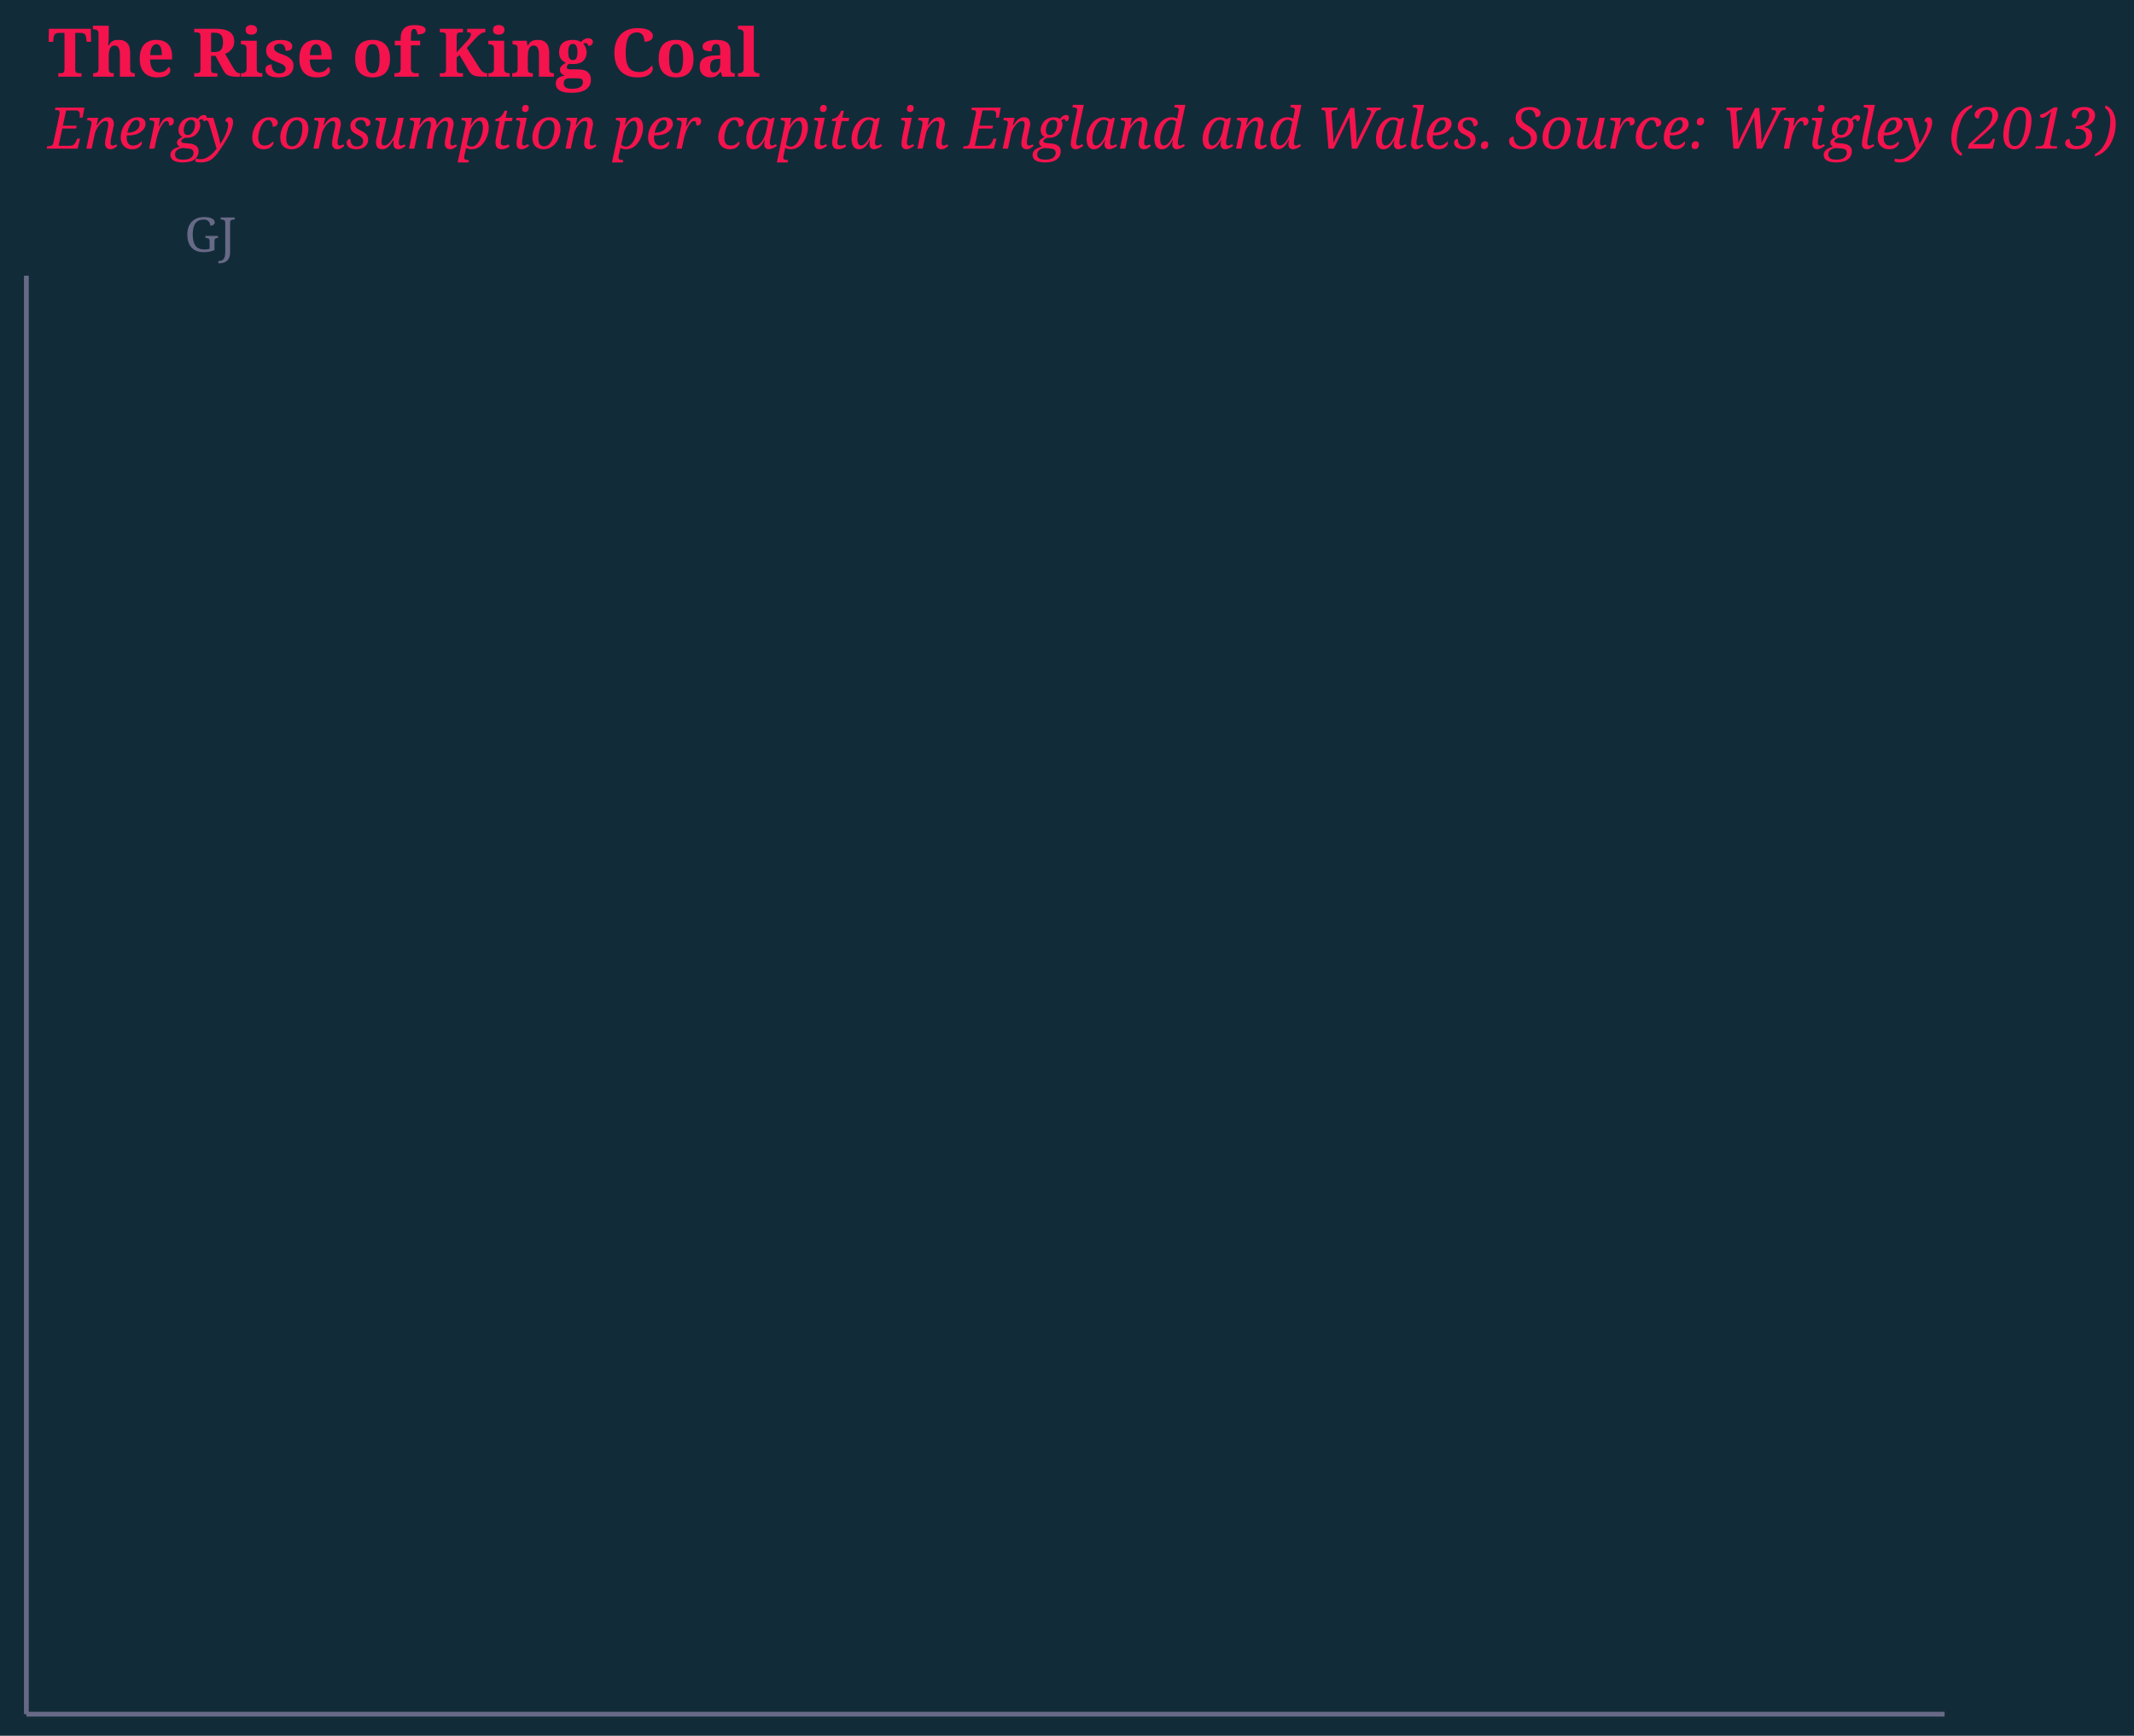
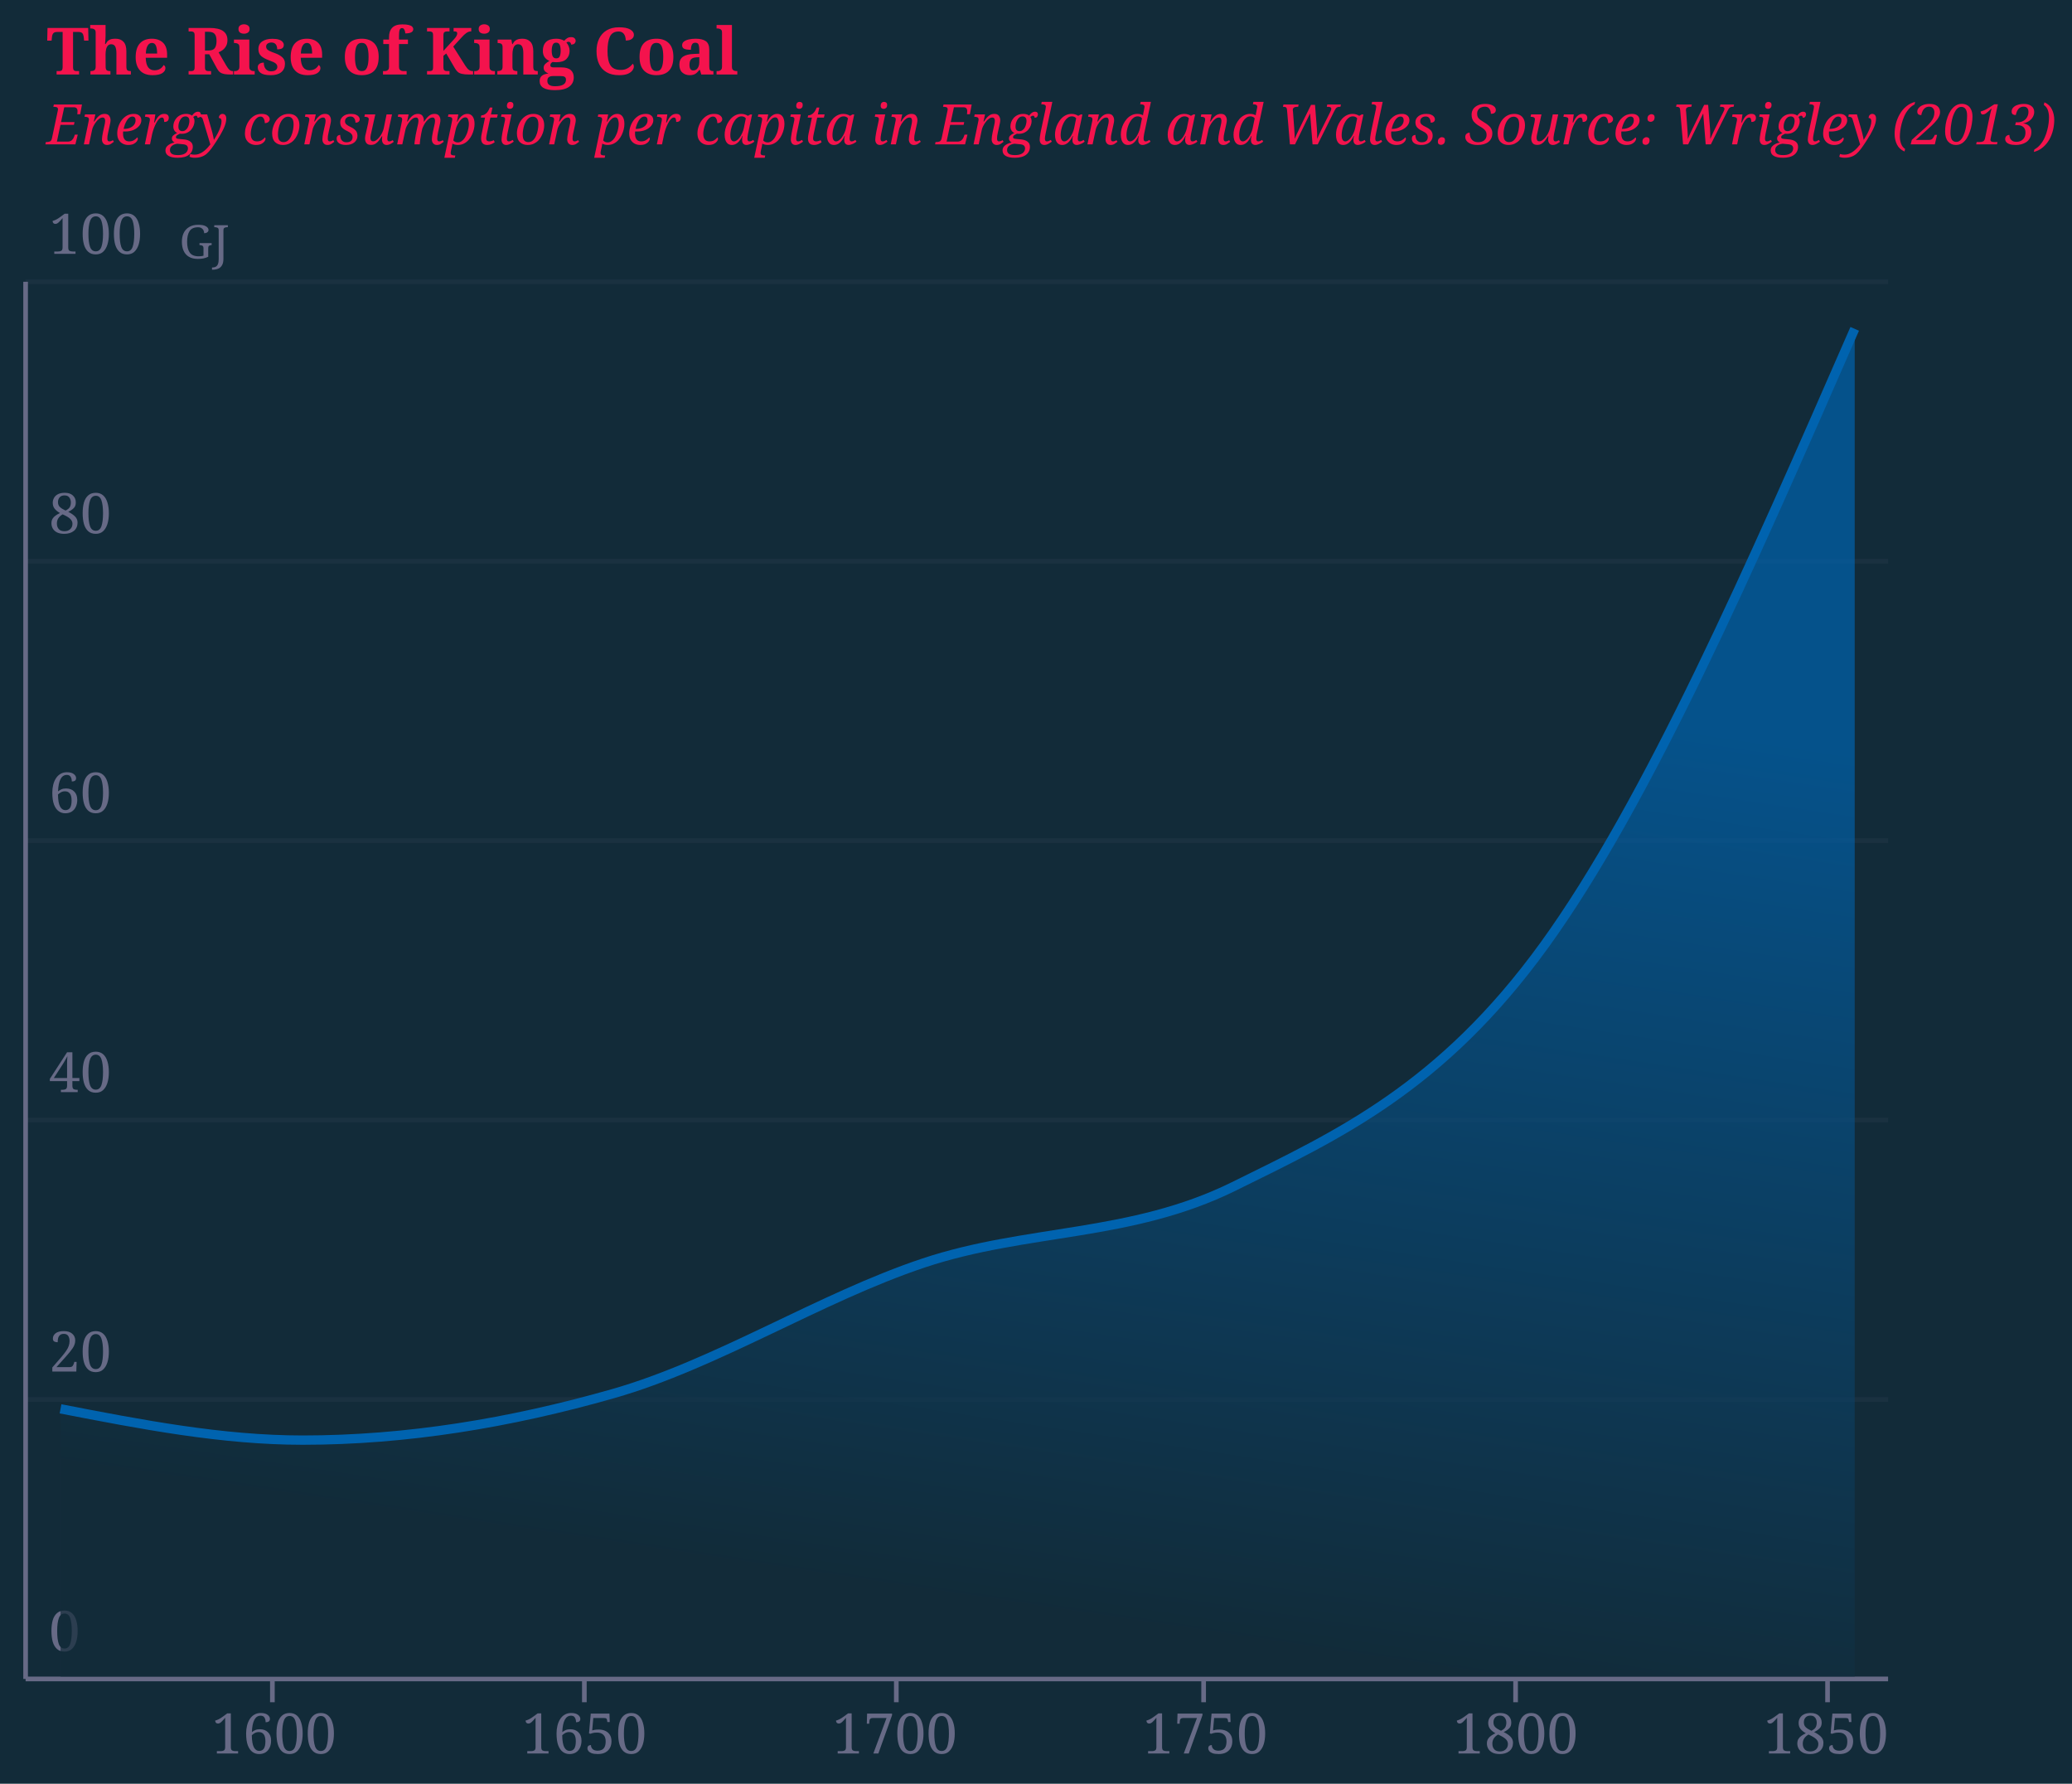
- <svg xmlns="http://www.w3.org/2000/svg" version="1.1" class="marks" width="445" height="362" viewBox="0 0 445 362">
-   <rect width="445" height="362" fill="#122B39" />
-   <g fill="none" stroke-miterlimit="10" transform="translate(5,57)">
+ <svg xmlns="http://www.w3.org/2000/svg" version="1.1" class="marks" width="445" height="383" viewBox="0 0 445 383">
+   <rect width="445" height="383" fill="#122B39" />
+   <g fill="none" stroke-miterlimit="10" transform="translate(5,60)">
    <g class="mark-group role-frame root" role="graphics-object" aria-roledescription="group mark container">
      <g transform="translate(0,0)">
        <path class="background" aria-hidden="true" d="M0,0h400v300h-400Z" />
        <g>
          <g class="mark-group role-axis" aria-hidden="true">
            <g transform="translate(0.5,0.5)">
              <path class="background" aria-hidden="true" d="M0,0h0v0h0Z" pointer-events="none" />
              <g>
-                 <g class="mark-rule role-axis-grid" pointer-events="none" />
+                 <g class="mark-rule role-axis-grid" pointer-events="none">
+                   <line transform="translate(0,300)" x2="400" y2="0" stroke="#676A86" stroke-opacity="0.1" stroke-width="1" opacity="1" />
+                   <line transform="translate(0,240)" x2="400" y2="0" stroke="#676A86" stroke-opacity="0.1" stroke-width="1" opacity="1" />
+                   <line transform="translate(0,180)" x2="400" y2="0" stroke="#676A86" stroke-opacity="0.1" stroke-width="1" opacity="1" />
+                   <line transform="translate(0,120)" x2="400" y2="0" stroke="#676A86" stroke-opacity="0.1" stroke-width="1" opacity="1" />
+                   <line transform="translate(0,60)" x2="400" y2="0" stroke="#676A86" stroke-opacity="0.1" stroke-width="1" opacity="1" />
+                   <line transform="translate(0,0)" x2="400" y2="0" stroke="#676A86" stroke-opacity="0.1" stroke-width="1" opacity="1" />
+                 </g>
              </g>
              <path class="foreground" aria-hidden="true" d="" pointer-events="none" display="none" />
            </g>
          </g>
-           <g class="mark-group role-axis" role="graphics-symbol" aria-roledescription="axis" aria-label="X-axis for a linear scale with values from NaN to NaN">
+           <g class="mark-group role-axis" role="graphics-symbol" aria-roledescription="axis" aria-label="X-axis for a linear scale with values from 1560 to 1860">
            <g transform="translate(0.5,300.5)">
              <path class="background" aria-hidden="true" d="M0,0h0v0h0Z" pointer-events="none" />
              <g>
-                 <g class="mark-rule role-axis-tick" pointer-events="none" />
-                 <g class="mark-text role-axis-label" pointer-events="none" />
+                 <g class="mark-rule role-axis-tick" pointer-events="none">
+                   <line transform="translate(53,0)" x2="0" y2="5" stroke="#676A86" stroke-width="1" opacity="1" />
+                   <line transform="translate(120,0)" x2="0" y2="5" stroke="#676A86" stroke-width="1" opacity="1" />
+                   <line transform="translate(187,0)" x2="0" y2="5" stroke="#676A86" stroke-width="1" opacity="1" />
+                   <line transform="translate(253,0)" x2="0" y2="5" stroke="#676A86" stroke-width="1" opacity="1" />
+                   <line transform="translate(320,0)" x2="0" y2="5" stroke="#676A86" stroke-width="1" opacity="1" />
+                   <line transform="translate(387,0)" x2="0" y2="5" stroke="#676A86" stroke-width="1" opacity="1" />
+                 </g>
+                 <g class="mark-text role-axis-label" pointer-events="none">
+                   <text text-anchor="middle" transform="translate(53.33333,16)" font-family="Georgia" font-size="12px" fill="#676A86" opacity="1">1600</text>
+                   <text text-anchor="middle" transform="translate(120,16)" font-family="Georgia" font-size="12px" fill="#676A86" opacity="1">1650</text>
+                   <text text-anchor="middle" transform="translate(186.6667,16)" font-family="Georgia" font-size="12px" fill="#676A86" opacity="1">1700</text>
+                   <text text-anchor="middle" transform="translate(253.3333,16)" font-family="Georgia" font-size="12px" fill="#676A86" opacity="1">1750</text>
+                   <text text-anchor="middle" transform="translate(320,16)" font-family="Georgia" font-size="12px" fill="#676A86" opacity="1">1800</text>
+                   <text text-anchor="middle" transform="translate(386.6667,16)" font-family="Georgia" font-size="12px" fill="#676A86" opacity="1">1850</text>
+                 </g>
                <g class="mark-rule role-axis-domain" pointer-events="none">
                  <line transform="translate(0,0)" x2="400" y2="0" stroke="#676A86" stroke-width="1" opacity="1" />
                </g>
              </g>
              <path class="foreground" aria-hidden="true" d="" pointer-events="none" display="none" />
            </g>
          </g>
-           <g class="mark-group role-axis" role="graphics-symbol" aria-roledescription="axis" aria-label="Y-axis titled 'GJ' for a linear scale with values from NaN to NaN">
+           <g class="mark-group role-axis" role="graphics-symbol" aria-roledescription="axis" aria-label="Y-axis titled 'GJ' for a linear scale with values from 0 to 100">
            <g transform="translate(0.5,0.5)">
              <path class="background" aria-hidden="true" d="M0,0h0v0h0Z" pointer-events="none" />
              <g>
-                 <g class="mark-text role-axis-label" pointer-events="none" />
+                 <g class="mark-text role-axis-label" pointer-events="none">
+                   <text text-anchor="start" transform="translate(5,294)" font-family="Georgia" font-size="12px" fill="#676A86" opacity="1">0</text>
+                   <text text-anchor="start" transform="translate(5,234)" font-family="Georgia" font-size="12px" fill="#676A86" opacity="1">20</text>
+                   <text text-anchor="start" transform="translate(5,174)" font-family="Georgia" font-size="12px" fill="#676A86" opacity="1">40</text>
+                   <text text-anchor="start" transform="translate(5,114)" font-family="Georgia" font-size="12px" fill="#676A86" opacity="1">60</text>
+                   <text text-anchor="start" transform="translate(5,54)" font-family="Georgia" font-size="12px" fill="#676A86" opacity="1">80</text>
+                   <text text-anchor="start" transform="translate(5,-6)" font-family="Georgia" font-size="12px" fill="#676A86" opacity="1">100</text>
+                 </g>
                <g class="mark-rule role-axis-domain" pointer-events="none">
                  <line transform="translate(0,300)" x2="0" y2="-300" stroke="#676A86" stroke-width="1" opacity="1" />
                </g>
                <g class="mark-text role-axis-title" pointer-events="none">
                  <text text-anchor="start" transform="translate(33,-5)" font-family="Georgia" font-size="10px" font-weight="normal" fill="#676A86" opacity="1">GJ</text>
                </g>
              </g>
              <path class="foreground" aria-hidden="true" d="" pointer-events="none" display="none" />
            </g>
          </g>
-           <g class="mark-area role-mark layer_0_marks" role="graphics-symbol" aria-roledescription="area mark container" />
-           <g class="mark-line role-mark layer_1_marks" role="graphics-symbol" aria-roledescription="line mark container" />
+           <g class="mark-area role-mark layer_0_marks" role="graphics-object" aria-roledescription="area mark container">
+             <path aria-label="year: 1566; y: 19" role="graphics-symbol" aria-roledescription="area mark" d="M8,242.499C25.333,245.859,42.667,249.219,60,249.219C82.222,249.219,104.444,245.579,126.667,239.241C148.889,232.904,171.111,218.612,193.333,211.194C215.556,203.776,237.778,205.707,260,194.733C282.222,183.759,304.444,173.646,326.667,142.959C348.889,112.272,371.111,61.442,393.333,10.611L393.333,300C371.111,300,348.889,300,326.667,300C304.444,300,282.222,300,260,300C237.778,300,215.556,300,193.333,300C171.111,300,148.889,300,126.667,300C104.444,300,82.222,300,60,300C42.667,300,25.333,300,8,300Z" fill="url(#gradient_0)" fill-opacity="0.7" />
+           </g>
+           <g class="mark-line role-mark layer_1_marks" role="graphics-object" aria-roledescription="line mark container">
+             <path aria-label="year: 1566; y: 19" role="graphics-symbol" aria-roledescription="line mark" d="M8,242.499C25.333,245.859,42.667,249.219,60,249.219C82.222,249.219,104.444,245.579,126.667,239.241C148.889,232.904,171.111,218.612,193.333,211.194C215.556,203.776,237.778,205.707,260,194.733C282.222,183.759,304.444,173.646,326.667,142.959C348.889,112.272,371.111,61.442,393.333,10.611" stroke="#0063AF" stroke-width="2" />
+           </g>
          <g class="mark-group role-title">
-             <g transform="translate(0,-45)">
+             <g transform="translate(0,-48)">
              <path class="background" aria-hidden="true" d="M0,0h0v0h0Z" pointer-events="none" />
              <g>
                <g class="mark-text role-title-text" role="graphics-symbol" aria-roledescription="title" aria-label="Title text 'The Rise of King Coal'" pointer-events="none">
                  <text text-anchor="start" transform="translate(5,4)" font-family="Georgia" font-size="14px" font-weight="bold" fill="#F4134D" opacity="1">The Rise of King Coal</text>
                </g>
                <g class="mark-text role-title-subtitle" role="graphics-symbol" aria-roledescription="subtitle" aria-label="Subtitle text 'Energy consumption per capita in England and Wales. Source: Wrigley (2013)'" pointer-events="none">
                  <text text-anchor="start" transform="translate(5,19)" font-family="Georgia" font-size="12px" font-style="italic" fill="#F4134D" opacity="1">Energy consumption per capita in England and Wales. Source: Wrigley (2013)</text>
                </g>
              </g>
              <path class="foreground" aria-hidden="true" d="" pointer-events="none" display="none" />
            </g>
          </g>
        </g>
        <path class="foreground" aria-hidden="true" d="" display="none" />
      </g>
    </g>
  </g>
+   <defs>
+     <linearGradient id="gradient_0" x1="0.8" x2="1" y1="1" y2="0">
+       <stop offset="0" stop-color="#122B39" />
+       <stop offset="0.7" stop-color="#0063AF" />
+     </linearGradient>
+   </defs>
</svg>
